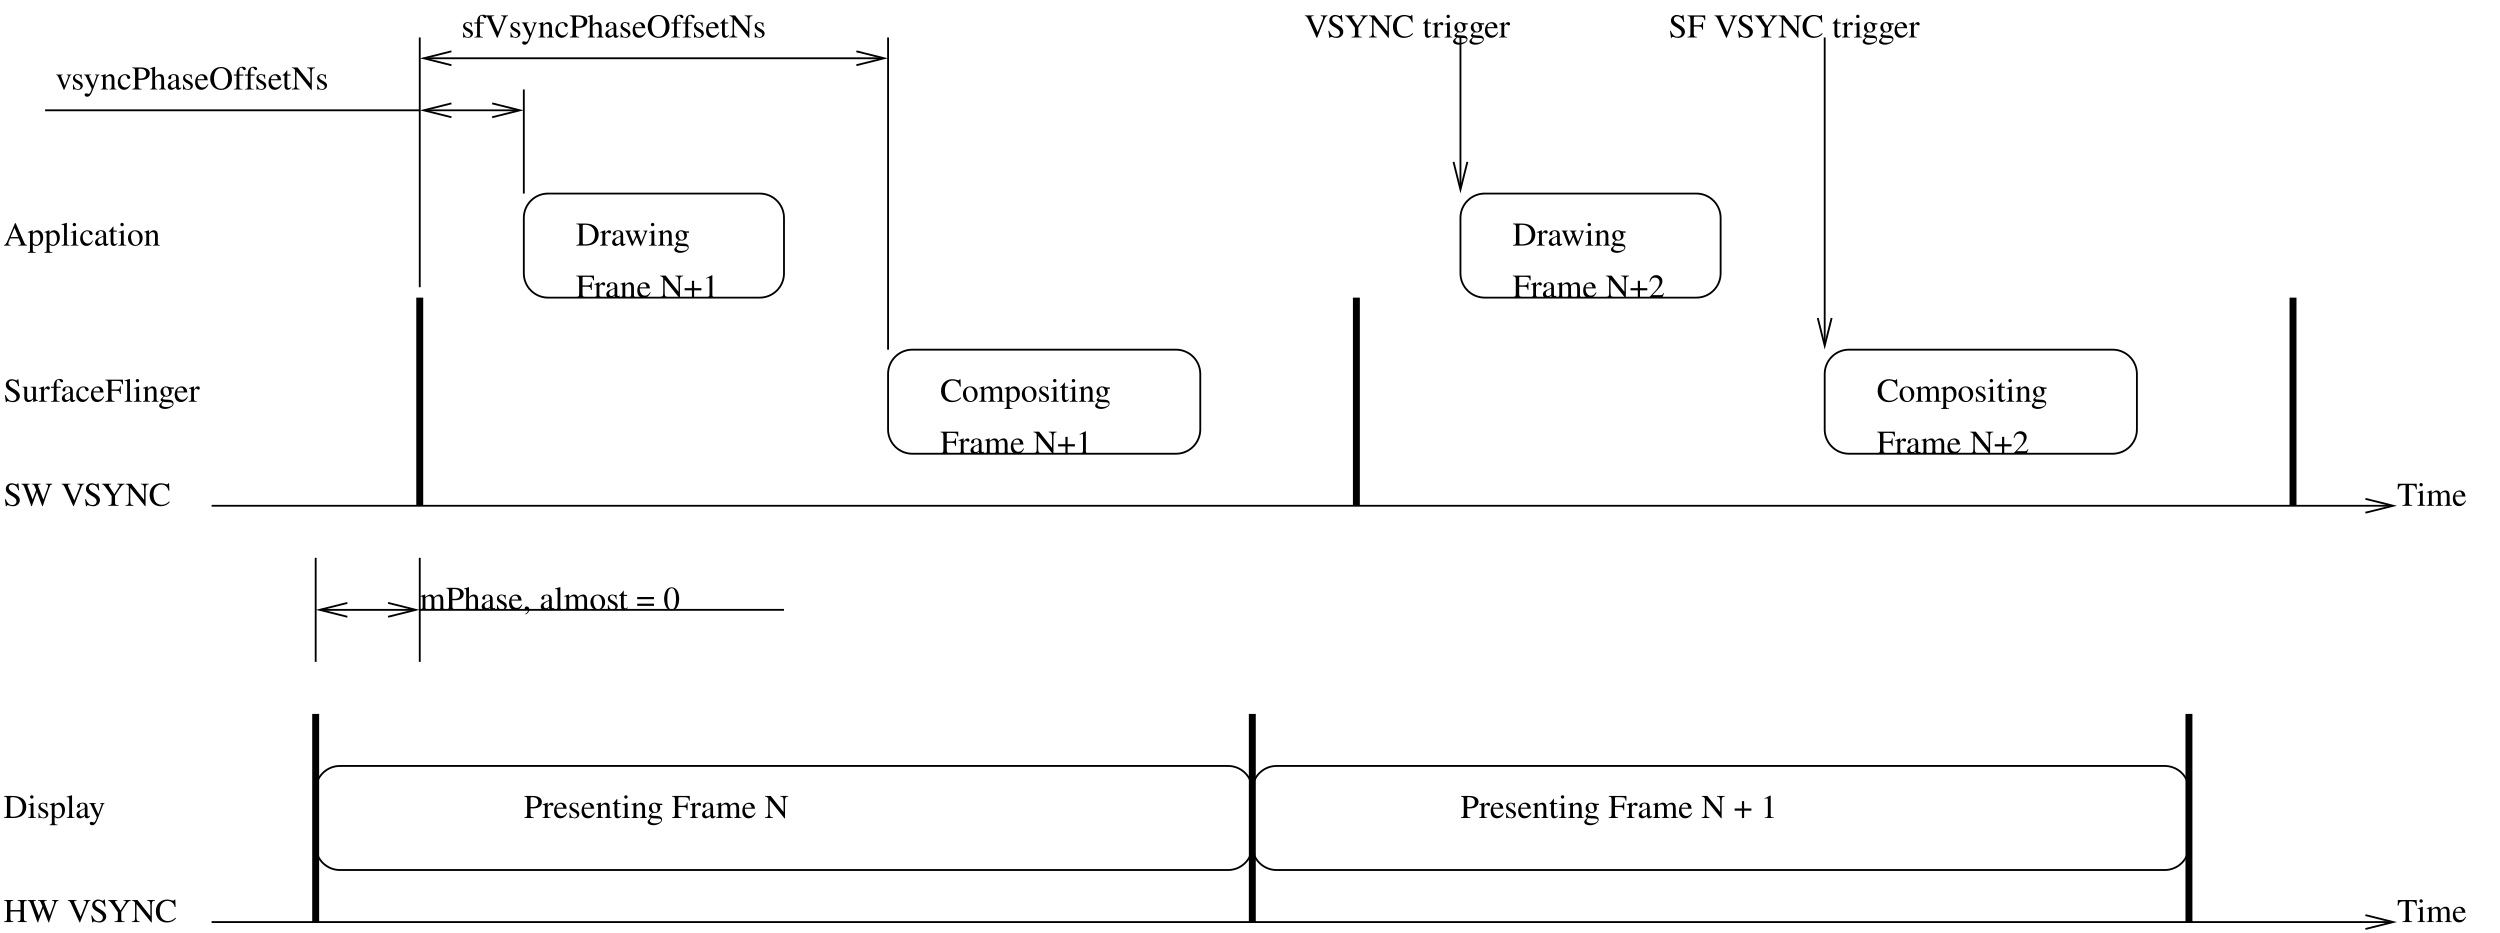
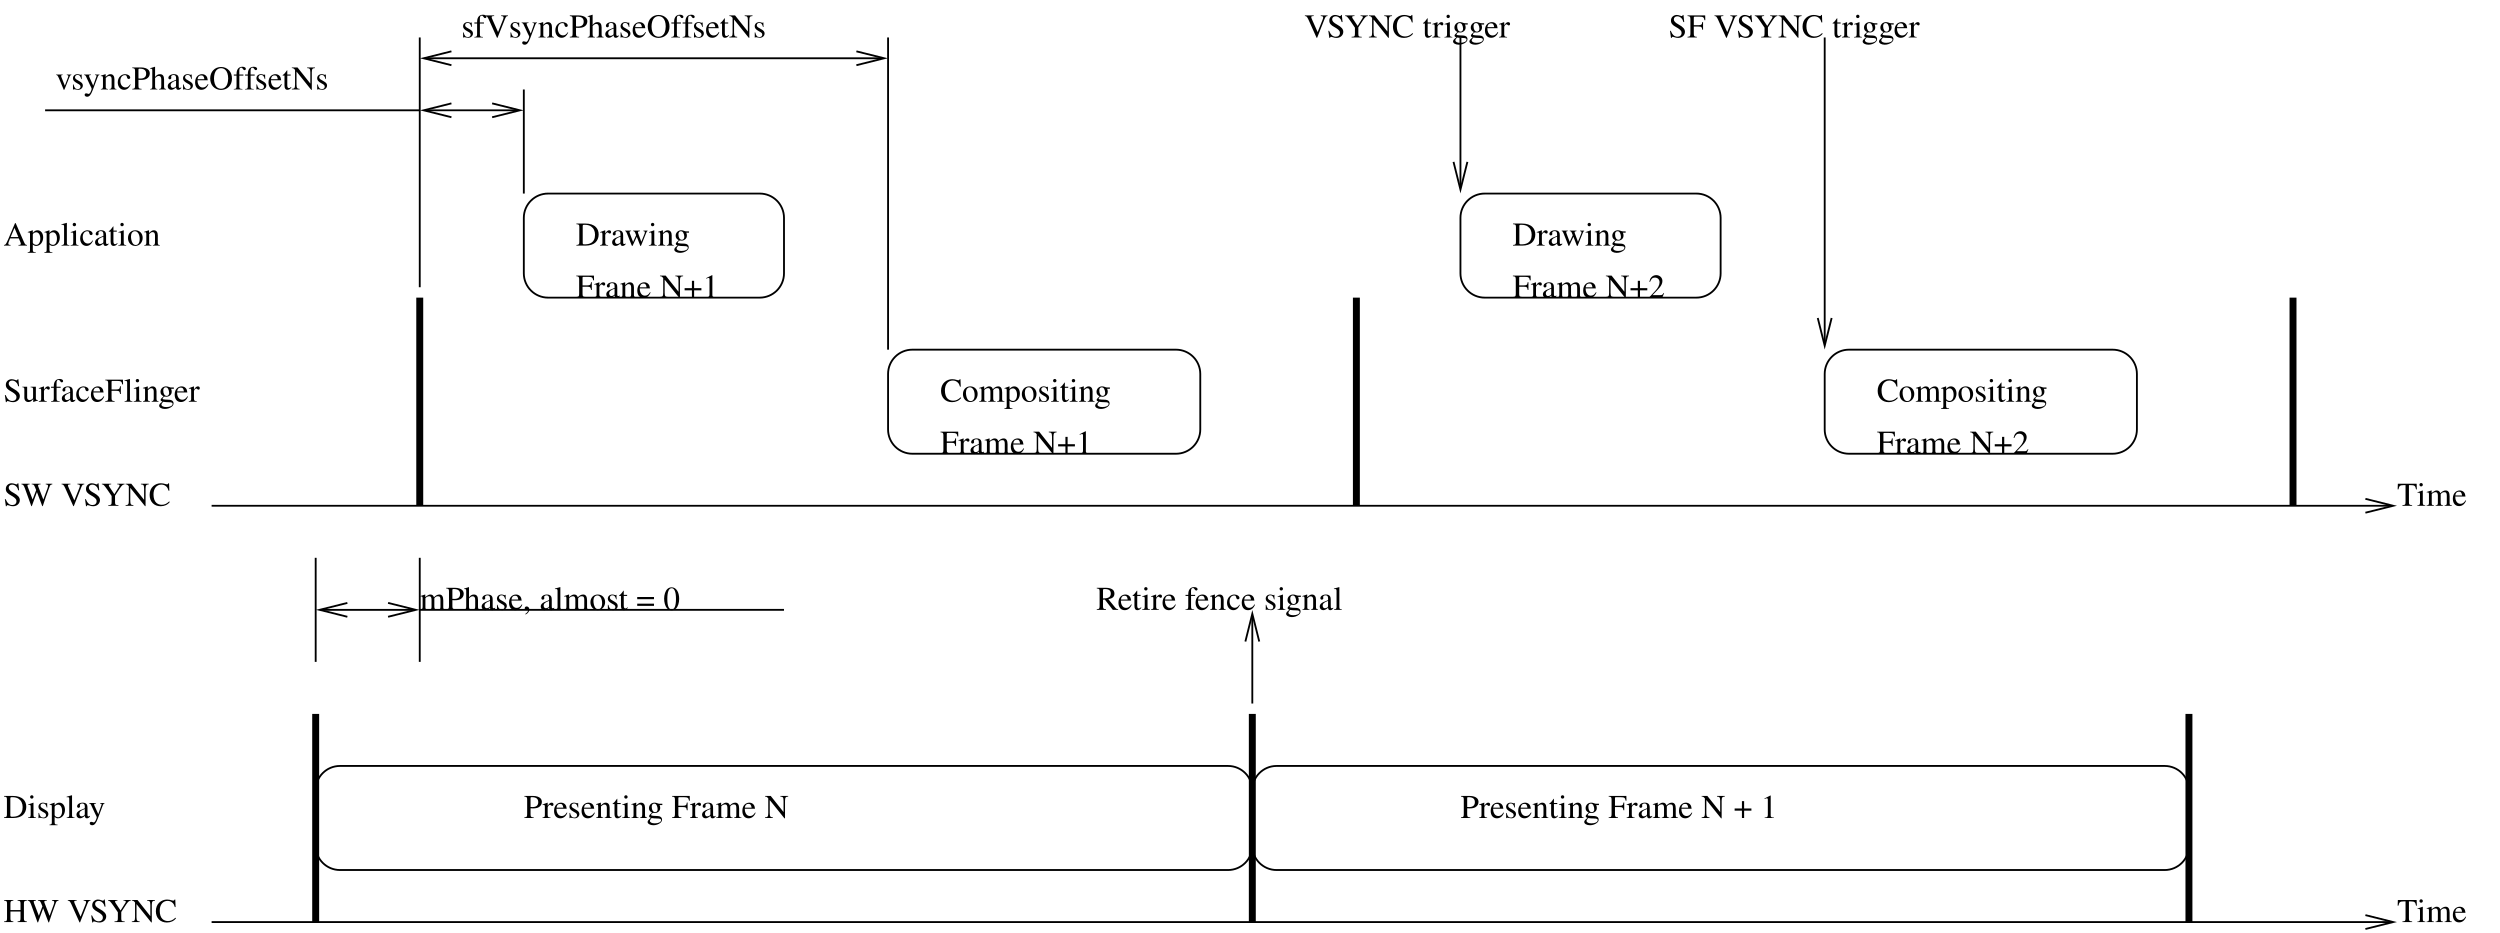
<svg xmlns="http://www.w3.org/2000/svg" width="681pt" height="254pt" viewBox="435 2091 10810 4026">
  <g fill="none">
    <defs>
      <clipPath id="cp0">
        <path clip-rule="evenodd" d="M 435,2091 H 11245 V 6117 H 435 z   M 10663,4245 10783,4275 10663,4305 10807,4282 10807,4268z" />
      </clipPath>
    </defs>
    <polyline points=" 1350,4275 10800,4275" clip-path="url(#cp0)" stroke="#000000" stroke-width="8px" />
    <polyline points=" 10663,4245 10783,4275 10663,4305" stroke="#000000" stroke-width="8px" stroke-miterlimit="8" />
    <defs>
      <clipPath id="cp1">
        <path clip-rule="evenodd" d="M 435,2091 H 11245 V 6117 H 435 z   M 10663,6045 10783,6075 10663,6105 10807,6082 10807,6068z" />
      </clipPath>
    </defs>
    <polyline points=" 1350,6075 10800,6075" clip-path="url(#cp1)" stroke="#000000" stroke-width="8px" />
    <polyline points=" 10663,6045 10783,6075 10663,6105" stroke="#000000" stroke-width="8px" stroke-miterlimit="8" />
    <polyline points=" 1800,6075 1800,5175" stroke="#000000" stroke-width="30px" />
    <rect x="2700" y="2925" width="1125" height="450" rx="105" stroke="#000000" stroke-width="8px" />
    <rect x="4275" y="3600" width="1350" height="450" rx="105" stroke="#000000" stroke-width="8px" />
    <rect x="1800" y="5400" width="4050" height="450" rx="105" stroke="#000000" stroke-width="8px" />
    <rect x="5850" y="5400" width="4050" height="450" rx="105" stroke="#000000" stroke-width="8px" />
    <rect x="6750" y="2925" width="1125" height="450" rx="105" stroke="#000000" stroke-width="8px" />
    <rect x="8325" y="3600" width="1350" height="450" rx="105" stroke="#000000" stroke-width="8px" />
    <polyline points=" 5850,6075 5850,5175" stroke="#000000" stroke-width="30px" />
    <polyline points=" 9900,6075 9900,5175" stroke="#000000" stroke-width="30px" />
    <polyline points=" 2250,4275 2250,3375" stroke="#000000" stroke-width="30px" />
    <polyline points=" 6300,4275 6300,3375" stroke="#000000" stroke-width="30px" />
    <polyline points=" 10350,4275 10350,3375" stroke="#000000" stroke-width="30px" />
    <polyline points=" 2250,3330 2250,2250" stroke="#000000" stroke-width="8px" />
    <polyline points=" 2700,2925 2700,2475" stroke="#000000" stroke-width="8px" />
    <polyline points=" 4275,3600 4275,2250" stroke="#000000" stroke-width="8px" />
    <defs>
      <clipPath id="cp2">
        <path clip-rule="evenodd" d="M 435,2091 H 11245 V 6117 H 435 z   M 2563,2535 2683,2565 2563,2595 2707,2572 2707,2558z   M 2387,2595 2267,2565 2387,2535 2243,2558 2243,2572z" />
      </clipPath>
    </defs>
    <polyline points=" 2250,2565 2700,2565" clip-path="url(#cp2)" stroke="#000000" stroke-width="8px" />
    <polyline points=" 2563,2535 2683,2565 2563,2595" stroke="#000000" stroke-width="8px" stroke-miterlimit="8" />
    <polyline points=" 2387,2595 2267,2565 2387,2535" stroke="#000000" stroke-width="8px" stroke-miterlimit="8" />
    <polyline points=" 630,2565 2250,2565" stroke="#000000" stroke-width="8px" />
    <defs>
      <clipPath id="cp3">
        <path clip-rule="evenodd" d="M 435,2091 H 11245 V 6117 H 435 z   M 4138,2310 4258,2340 4138,2370 4282,2347 4282,2333z   M 2387,2370 2267,2340 2387,2310 2243,2333 2243,2347z" />
      </clipPath>
    </defs>
    <polyline points=" 2250,2340 4275,2340" clip-path="url(#cp3)" stroke="#000000" stroke-width="8px" />
    <polyline points=" 4138,2310 4258,2340 4138,2370" stroke="#000000" stroke-width="8px" stroke-miterlimit="8" />
    <polyline points=" 2387,2370 2267,2340 2387,2310" stroke="#000000" stroke-width="8px" stroke-miterlimit="8" />
    <defs>
      <clipPath id="cp4">
        <path clip-rule="evenodd" d="M 435,2091 H 11245 V 6117 H 435 z   M 4138,2310 4258,2340 4138,2370 4282,2347 4282,2333z   M 6780,2788 6750,2908 6720,2788 6743,2932 6757,2932z" />
      </clipPath>
    </defs>
    <polyline points=" 6750,2925 6750,2250" clip-path="url(#cp4)" stroke="#000000" stroke-width="8px" />
    <polyline points=" 6780,2788 6750,2908 6720,2788" stroke="#000000" stroke-width="8px" stroke-miterlimit="8" />
    <defs>
      <clipPath id="cp5">
        <path clip-rule="evenodd" d="M 435,2091 H 11245 V 6117 H 435 z   M 4138,2310 4258,2340 4138,2370 4282,2347 4282,2333z   M 8355,3463 8325,3583 8295,3463 8318,3607 8332,3607z" />
      </clipPath>
    </defs>
    <polyline points=" 8325,3600 8325,2250" clip-path="url(#cp5)" stroke="#000000" stroke-width="8px" />
    <polyline points=" 8355,3463 8325,3583 8295,3463" stroke="#000000" stroke-width="8px" stroke-miterlimit="8" />
    <polyline points=" 1800,4500 1800,4950" stroke="#000000" stroke-width="8px" />
    <polyline points=" 2250,4500 2250,4950" stroke="#000000" stroke-width="8px" />
    <defs>
      <clipPath id="cp6">
        <path clip-rule="evenodd" d="M 435,2091 H 11245 V 6117 H 435 z   M 2113,4695 2233,4725 2113,4755 2257,4732 2257,4718z   M 1937,4755 1817,4725 1937,4695 1793,4718 1793,4732z" />
      </clipPath>
    </defs>
    <polyline points=" 1800,4725 2250,4725" clip-path="url(#cp6)" stroke="#000000" stroke-width="8px" />
    <polyline points=" 2113,4695 2233,4725 2113,4755" stroke="#000000" stroke-width="8px" stroke-miterlimit="8" />
    <polyline points=" 1937,4755 1817,4725 1937,4695" stroke="#000000" stroke-width="8px" stroke-miterlimit="8" />
    <polyline points=" 2250,4725 3825,4725" stroke="#000000" stroke-width="8px" />
+     <defs>
+       <clipPath id="cp7">
+         <path clip-rule="evenodd" d="M 435,2091 H 11245 V 6117 H 435 z   M 2113,4695 2233,4725 2113,4755 2257,4732 2257,4718z   M 5820,4862 5850,4742 5880,4862 5857,4718 5843,4718z" />
+       </clipPath>
+     </defs>
+     <polyline points=" 5850,4725 5850,5130" clip-path="url(#cp7)" stroke="#000000" stroke-width="8px" />
+     <polyline points=" 5820,4862 5850,4742 5880,4862" stroke="#000000" stroke-width="8px" stroke-miterlimit="8" />
    <text xml:space="preserve" x="450" y="6075" fill="#000000" font-family="Times" font-style="normal" font-weight="normal" font-size="144" text-anchor="start">HW VSYNC</text>
    <text xml:space="preserve" x="450" y="4275" fill="#000000" font-family="Times" font-style="normal" font-weight="normal" font-size="144" text-anchor="start">SW VSYNC</text>
    <text xml:space="preserve" x="450" y="3825" fill="#000000" font-family="Times" font-style="normal" font-weight="normal" font-size="144" text-anchor="start">SurfaceFlinger</text>
    <text xml:space="preserve" x="450" y="3150" fill="#000000" font-family="Times" font-style="normal" font-weight="normal" font-size="144" text-anchor="start">Application</text>
    <text xml:space="preserve" x="2925" y="3150" fill="#000000" font-family="Times" font-style="normal" font-weight="normal" font-size="144" text-anchor="start">Drawing</text>
    <text xml:space="preserve" x="4500" y="4050" fill="#000000" font-family="Times" font-style="normal" font-weight="normal" font-size="144" text-anchor="start">Frame N+1</text>
    <text xml:space="preserve" x="450" y="5625" fill="#000000" font-family="Times" font-style="normal" font-weight="normal" font-size="144" text-anchor="start">Display</text>
    <text xml:space="preserve" x="2700" y="5625" fill="#000000" font-family="Times" font-style="normal" font-weight="normal" font-size="144" text-anchor="start">Presenting Frame N</text>
    <text xml:space="preserve" x="6750" y="5625" fill="#000000" font-family="Times" font-style="normal" font-weight="normal" font-size="144" text-anchor="start">Presenting Frame N + 1</text>
    <text xml:space="preserve" x="2925" y="3375" fill="#000000" font-family="Times" font-style="normal" font-weight="normal" font-size="144" text-anchor="start">Frane N+1</text>
    <text xml:space="preserve" x="6975" y="3150" fill="#000000" font-family="Times" font-style="normal" font-weight="normal" font-size="144" text-anchor="start">Drawing</text>
    <text xml:space="preserve" x="6975" y="3375" fill="#000000" font-family="Times" font-style="normal" font-weight="normal" font-size="144" text-anchor="start">Frame N+2</text>
    <text xml:space="preserve" x="8550" y="4050" fill="#000000" font-family="Times" font-style="normal" font-weight="normal" font-size="144" text-anchor="start">Frame N+2</text>
    <text xml:space="preserve" x="2430" y="2250" fill="#000000" font-family="Times" font-style="normal" font-weight="normal" font-size="144" text-anchor="start">sfVsyncPhaseOffsetNs</text>
    <text xml:space="preserve" x="675" y="2475" fill="#000000" font-family="Times" font-style="normal" font-weight="normal" font-size="144" text-anchor="start">vsyncPhaseOffsetNs</text>
    <text xml:space="preserve" x="6075" y="2250" fill="#000000" font-family="Times" font-style="normal" font-weight="normal" font-size="144" text-anchor="start">VSYNC trigger</text>
    <text xml:space="preserve" x="7650" y="2250" fill="#000000" font-family="Times" font-style="normal" font-weight="normal" font-size="144" text-anchor="start">SF VSYNC trigger</text>
    <text xml:space="preserve" x="2250" y="4725" fill="#000000" font-family="Times" font-style="normal" font-weight="normal" font-size="144" text-anchor="start">mPhase, almost = 0</text>
    <text xml:space="preserve" x="10800" y="4275" fill="#000000" font-family="Times" font-style="normal" font-weight="normal" font-size="144" text-anchor="start">Time</text>
    <text xml:space="preserve" x="10800" y="6075" fill="#000000" font-family="Times" font-style="normal" font-weight="normal" font-size="144" text-anchor="start">Time</text>
    <text xml:space="preserve" x="4500" y="3825" fill="#000000" font-family="Times" font-style="normal" font-weight="normal" font-size="144" text-anchor="start">Compositing</text>
    <text xml:space="preserve" x="8550" y="3825" fill="#000000" font-family="Times" font-style="normal" font-weight="normal" font-size="144" text-anchor="start">Compositing</text>
+     <text xml:space="preserve" x="5175" y="4725" fill="#000000" font-family="Times" font-style="normal" font-weight="normal" font-size="144" text-anchor="start">Retire fence signal</text>
  </g>
</svg>
